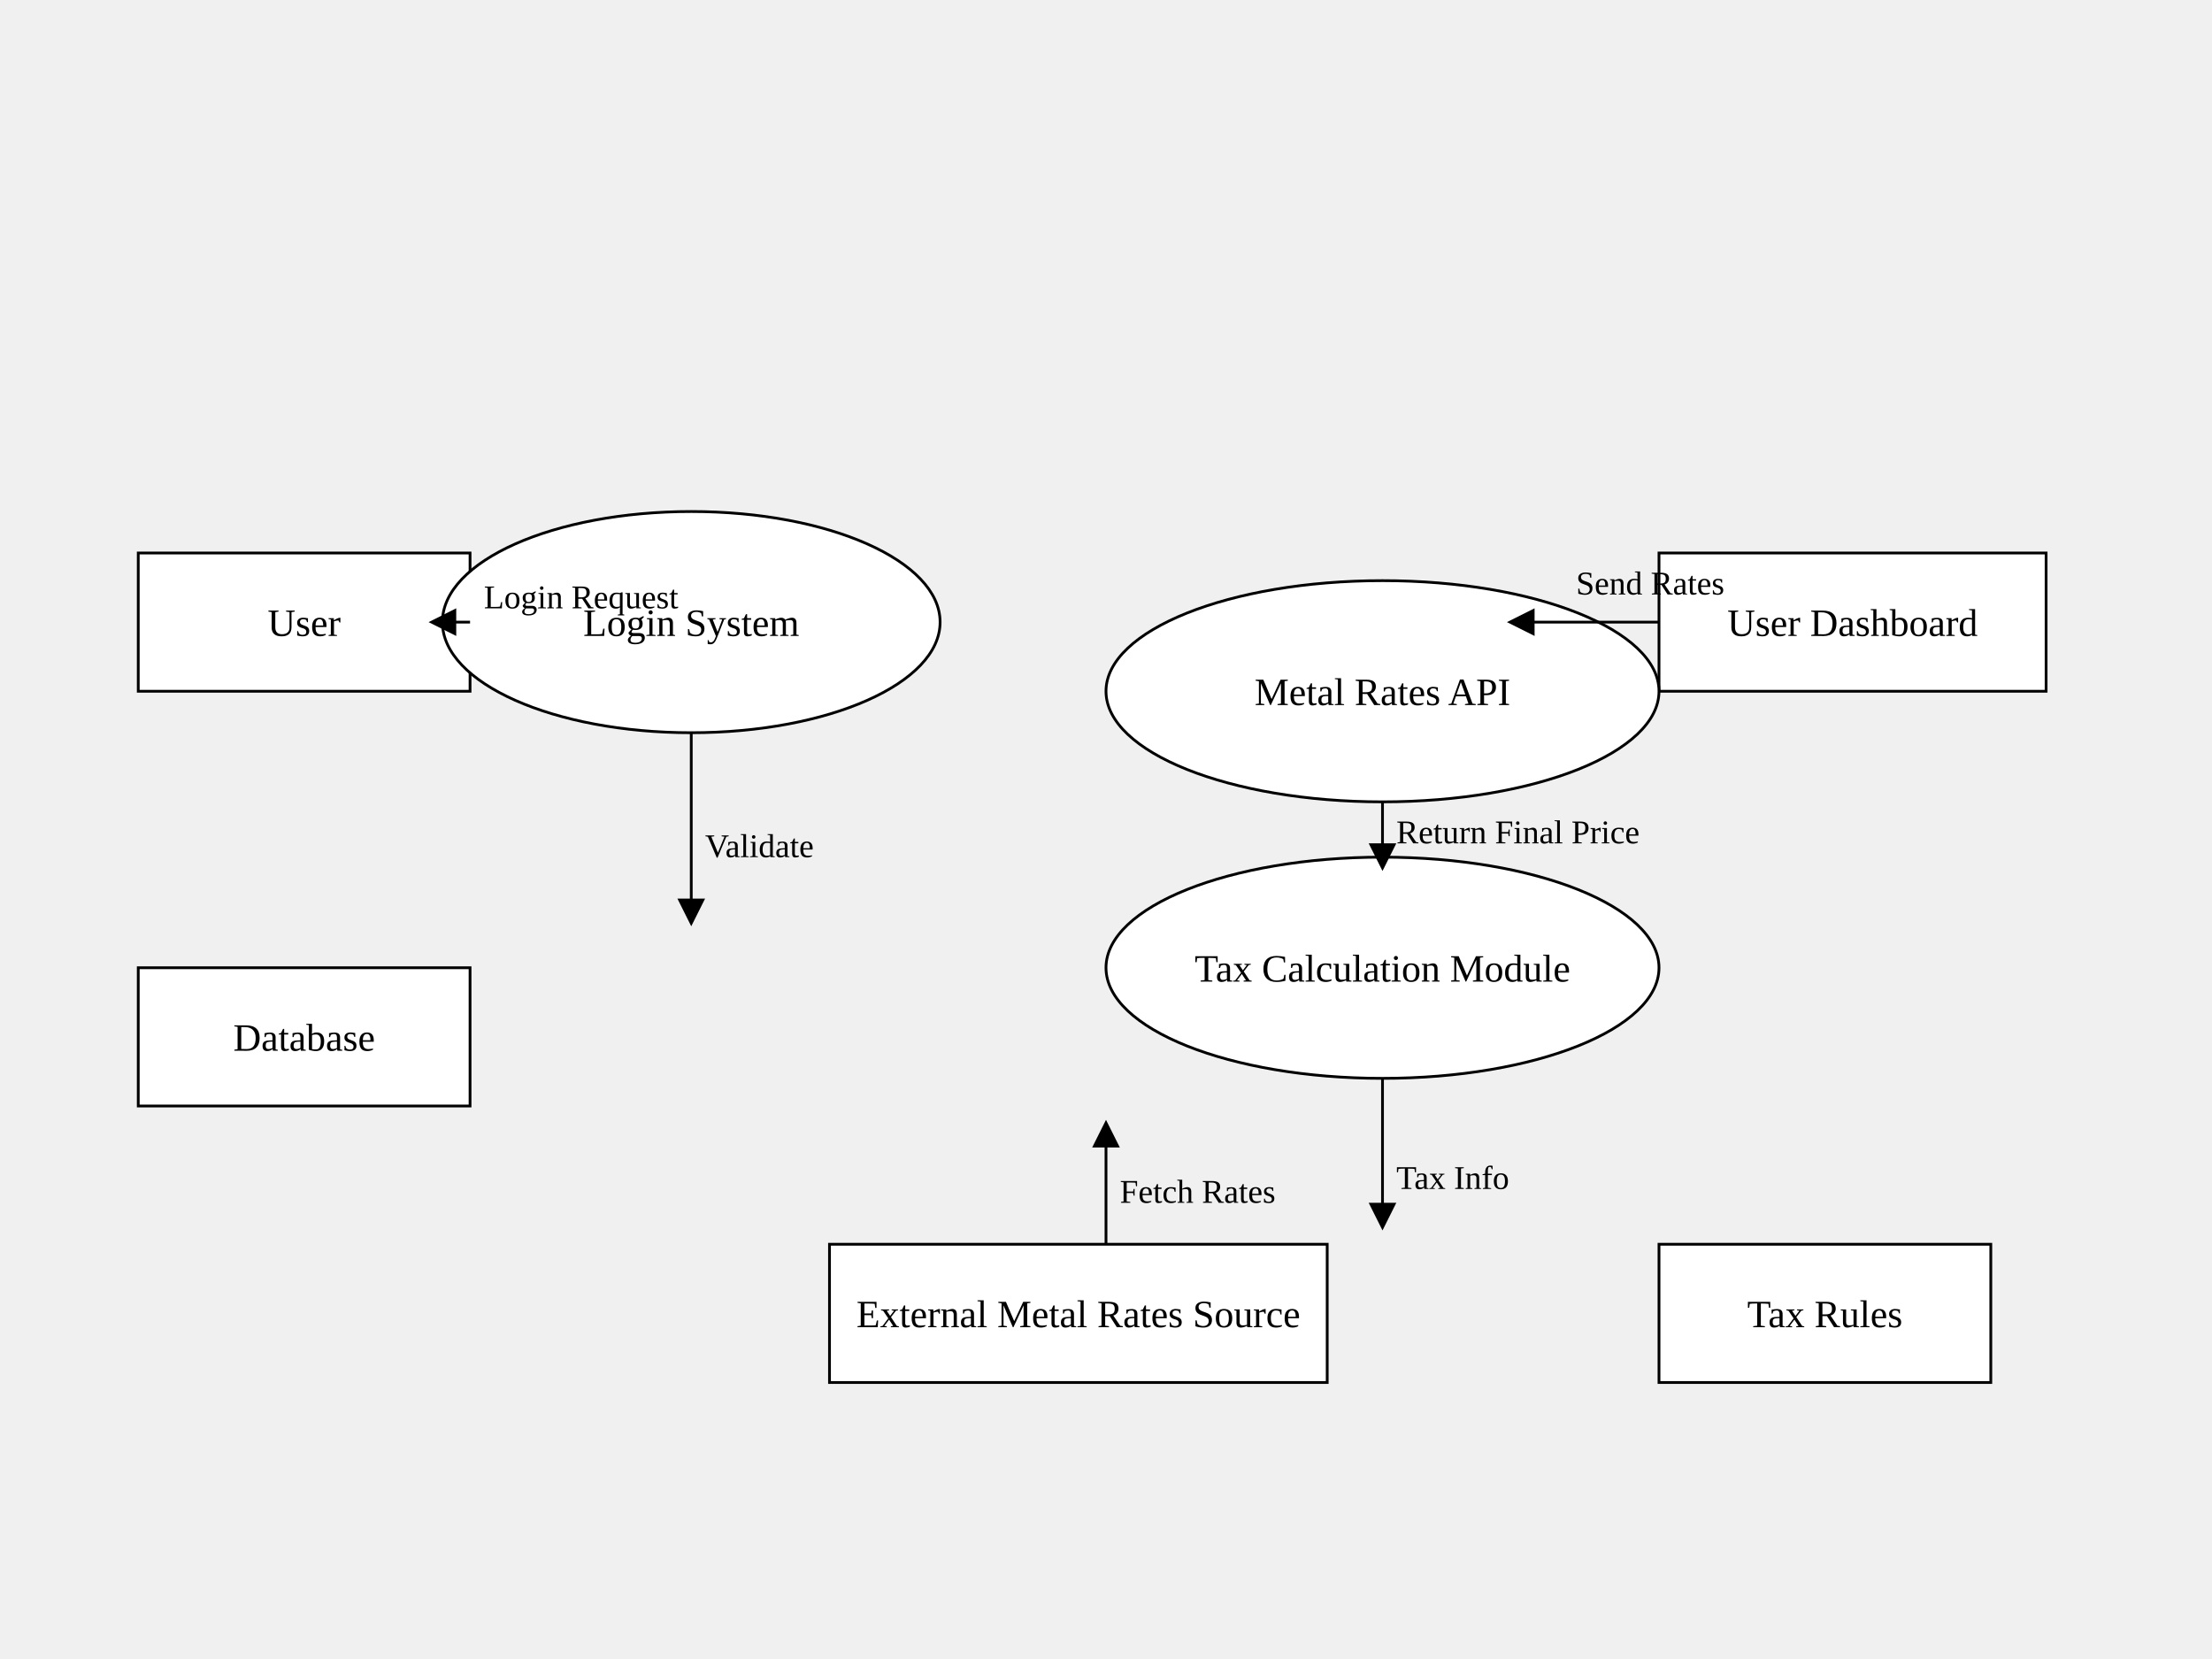
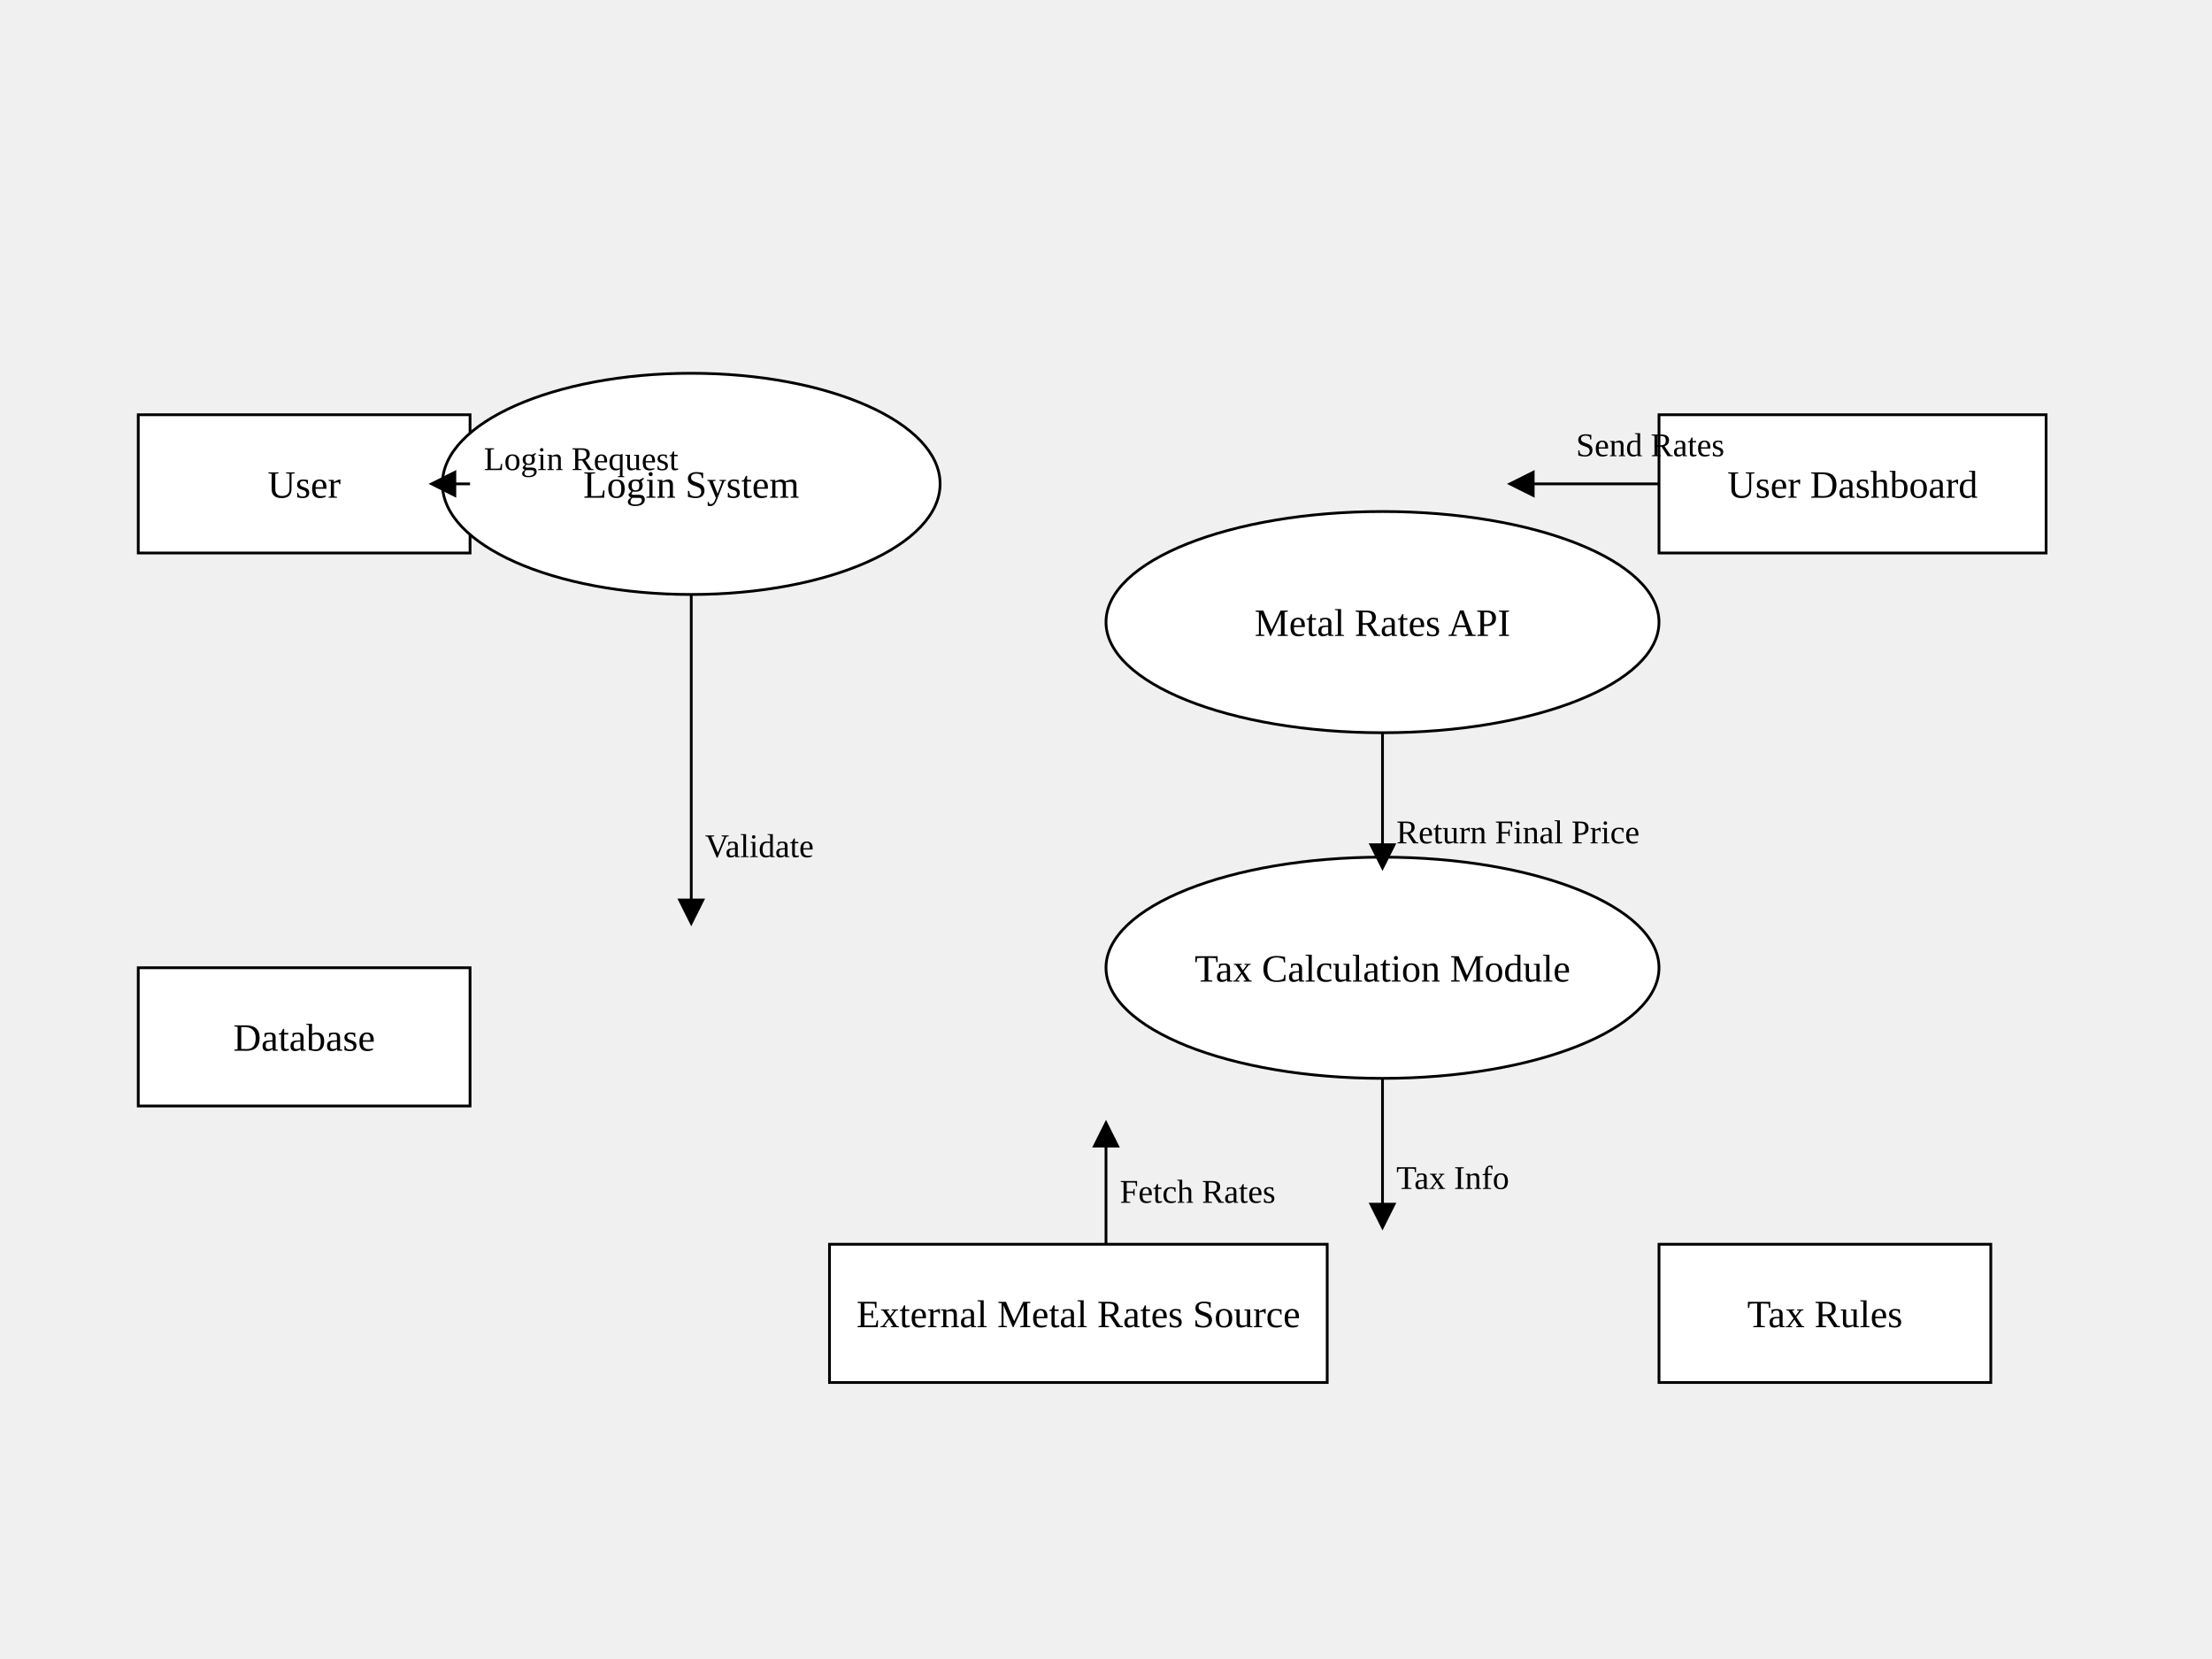
<svg xmlns="http://www.w3.org/2000/svg" width="800" height="600">
-   <rect x="50" y="200" width="120" height="50" fill="white" stroke="black" />
-   <text x="110" y="230" font-size="14" text-anchor="middle">User</text>
-   <ellipse cx="250" cy="225" rx="90" ry="40" fill="white" stroke="black" />
-   <text x="250" y="230" font-size="14" text-anchor="middle">Login System</text>
+   <rect x="50" y="150" width="120" height="50" fill="white" stroke="black" />
+   <text x="110" y="180" font-size="14" text-anchor="middle">User</text>
+   <ellipse cx="250" cy="175" rx="90" ry="40" fill="white" stroke="black" />
+   <text x="250" y="180" font-size="14" text-anchor="middle">Login System</text>
  <rect x="50" y="350" width="120" height="50" fill="white" stroke="black" />
  <text x="110" y="380" font-size="14" text-anchor="middle">Database</text>
-   <rect x="600" y="200" width="140" height="50" fill="white" stroke="black" />
-   <text x="670" y="230" font-size="14" text-anchor="middle">User Dashboard</text>
-   <ellipse cx="500" cy="250" rx="100" ry="40" fill="white" stroke="black" />
-   <text x="500" y="255" font-size="14" text-anchor="middle">Metal Rates API</text>
+   <rect x="600" y="150" width="140" height="50" fill="white" stroke="black" />
+   <text x="670" y="180" font-size="14" text-anchor="middle">User Dashboard</text>
+   <ellipse cx="500" cy="225" rx="100" ry="40" fill="white" stroke="black" />
+   <text x="500" y="230" font-size="14" text-anchor="middle">Metal Rates API</text>
  <ellipse cx="500" cy="350" rx="100" ry="40" fill="white" stroke="black" />
  <text x="500" y="355" font-size="14" text-anchor="middle">Tax Calculation Module</text>
  <rect x="300" y="450" width="180" height="50" fill="white" stroke="black" />
  <text x="390" y="480" font-size="14" text-anchor="middle">External Metal Rates Source</text>
  <rect x="600" y="450" width="120" height="50" fill="white" stroke="black" />
  <text x="660" y="480" font-size="14" text-anchor="middle">Tax Rules</text>
-   <line x1="170" y1="225" x2="160" y2="225" stroke="black" marker-end="url(#arrow)" />
-   <text x="175" y="220" font-size="12">Login Request</text>
-   <line x1="250" y1="265" x2="250" y2="330" stroke="black" marker-end="url(#arrow)" />
+   <line x1="170" y1="175" x2="160" y2="175" stroke="black" marker-end="url(#arrow)" />
+   <text x="175" y="170" font-size="12">Login Request</text>
+   <line x1="250" y1="215" x2="250" y2="330" stroke="black" marker-end="url(#arrow)" />
  <text x="255" y="310" font-size="12">Validate</text>
-   <line x1="600" y1="225" x2="550" y2="225" stroke="black" marker-end="url(#arrow)" />
-   <text x="570" y="215" font-size="12">Send Rates</text>
-   <line x1="500" y1="290" x2="500" y2="310" stroke="black" marker-end="url(#arrow)" />
+   <line x1="600" y1="175" x2="550" y2="175" stroke="black" marker-end="url(#arrow)" />
+   <text x="570" y="165" font-size="12">Send Rates</text>
+   <line x1="500" y1="265" x2="500" y2="310" stroke="black" marker-end="url(#arrow)" />
  <text x="505" y="305" font-size="12">Return Final Price</text>
  <line x1="500" y1="390" x2="500" y2="440" stroke="black" marker-end="url(#arrow)" />
  <text x="505" y="430" font-size="12">Tax Info</text>
  <line x1="400" y1="450" x2="400" y2="410" stroke="black" marker-end="url(#arrow)" />
  <text x="405" y="435" font-size="12">Fetch Rates</text>
  <defs>
    <marker id="arrow" markerWidth="10" markerHeight="10" refX="5" refY="5" orient="auto" markerUnits="strokeWidth">
      <path d="M 0 0 L 10 5 L 0 10 z" fill="black" />
    </marker>
  </defs>
</svg>
